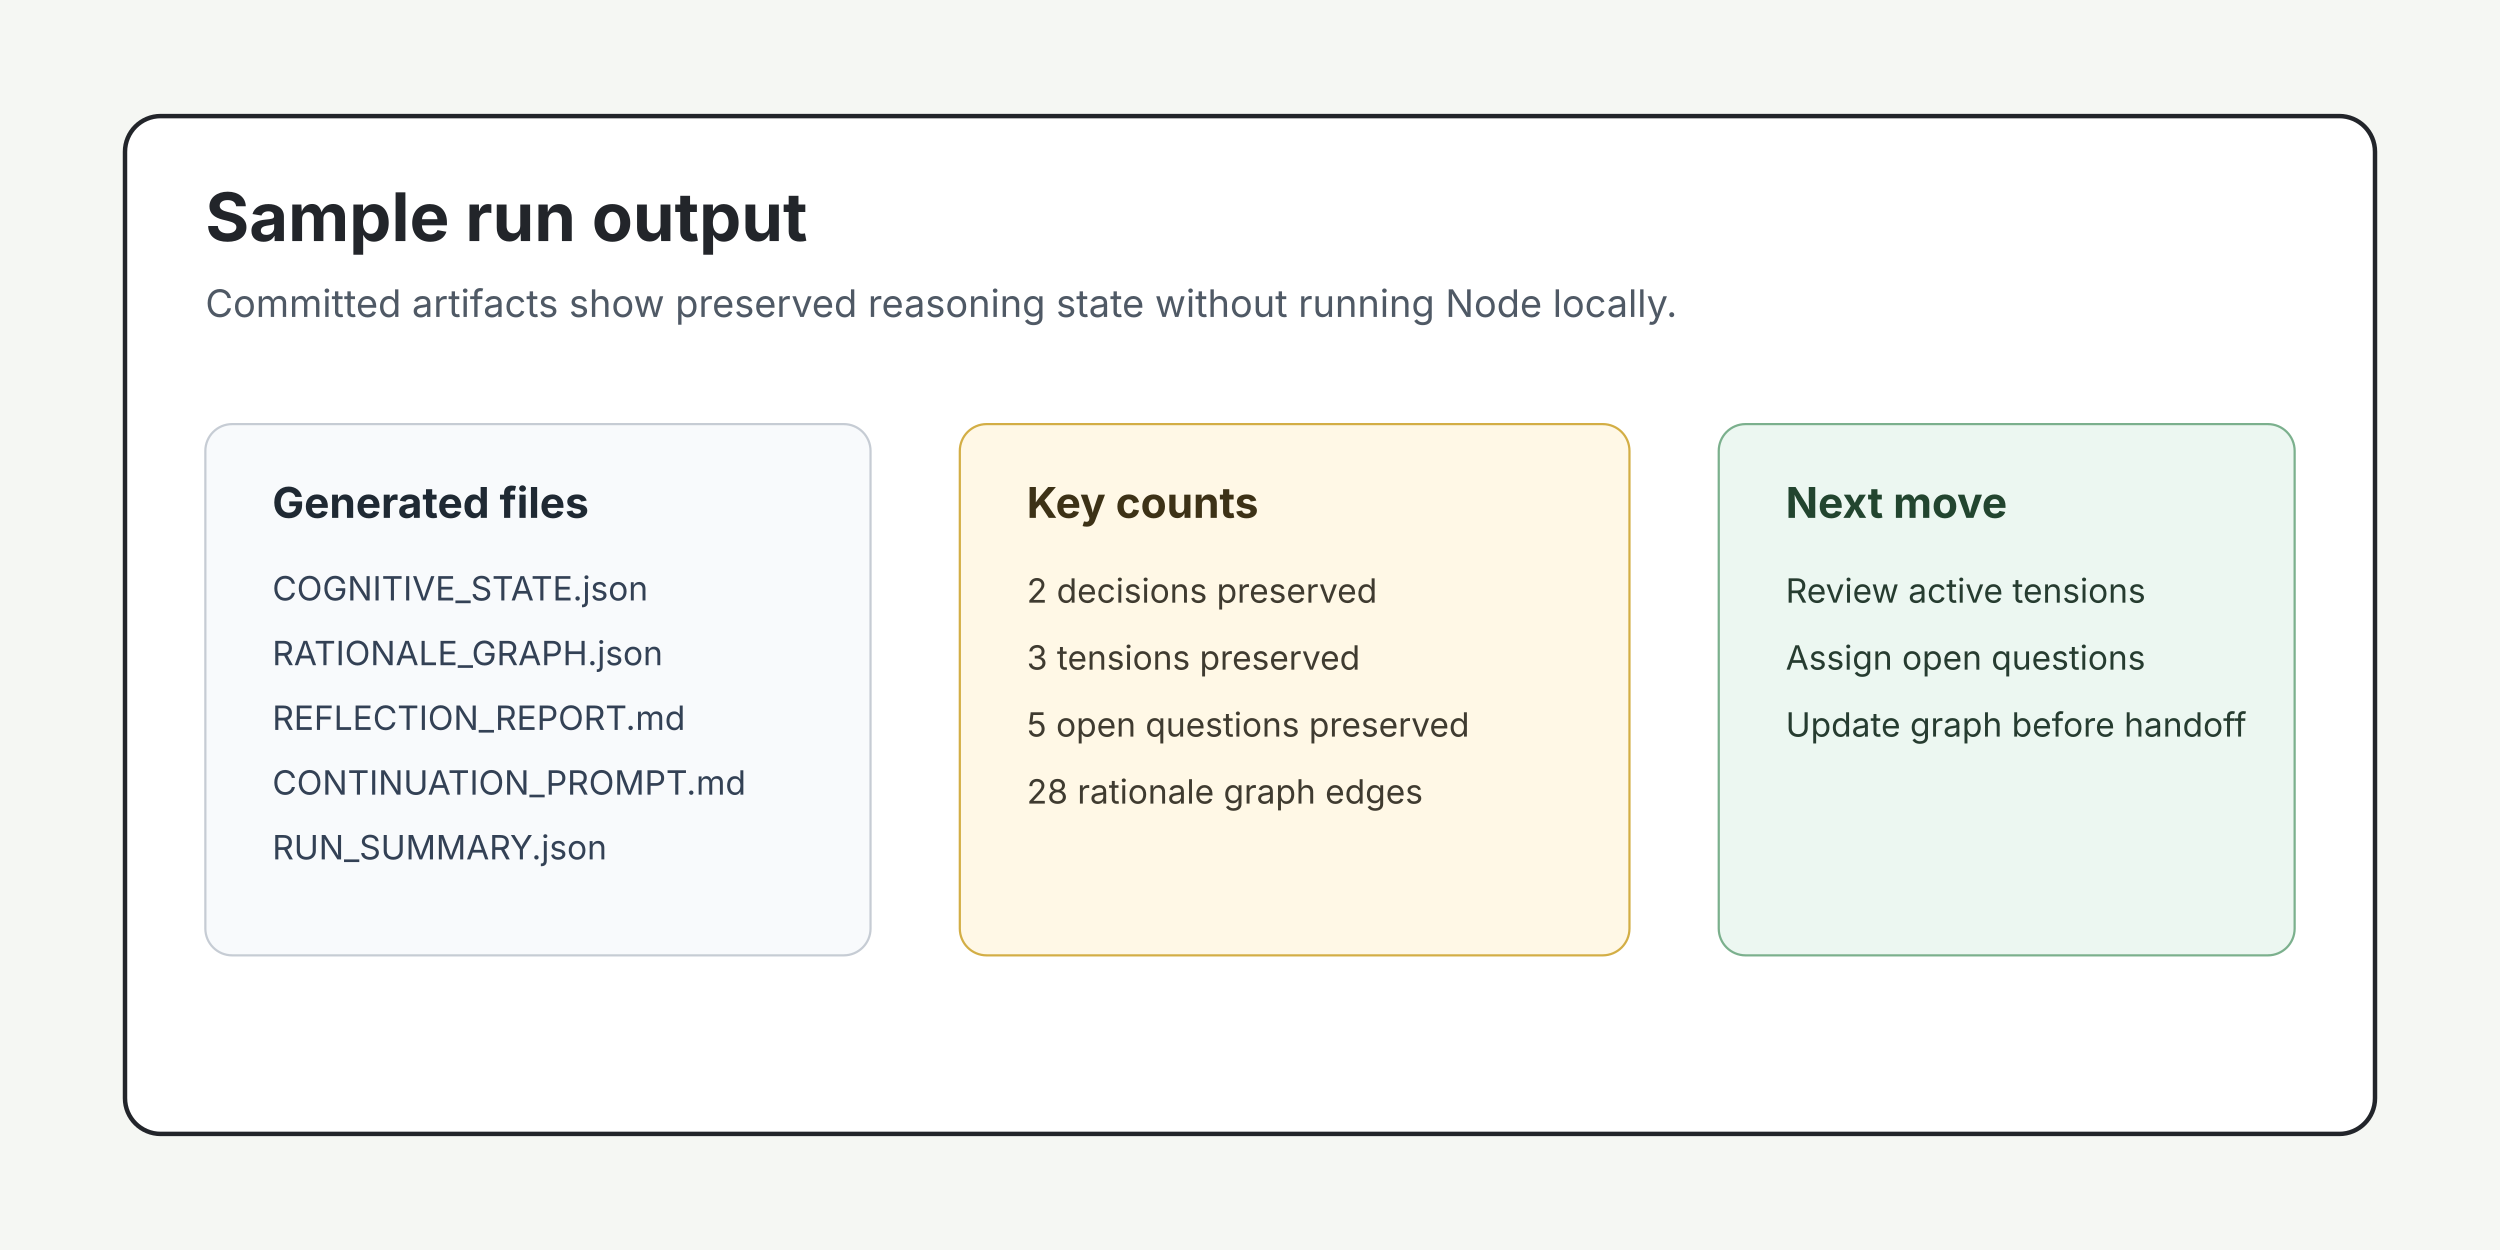
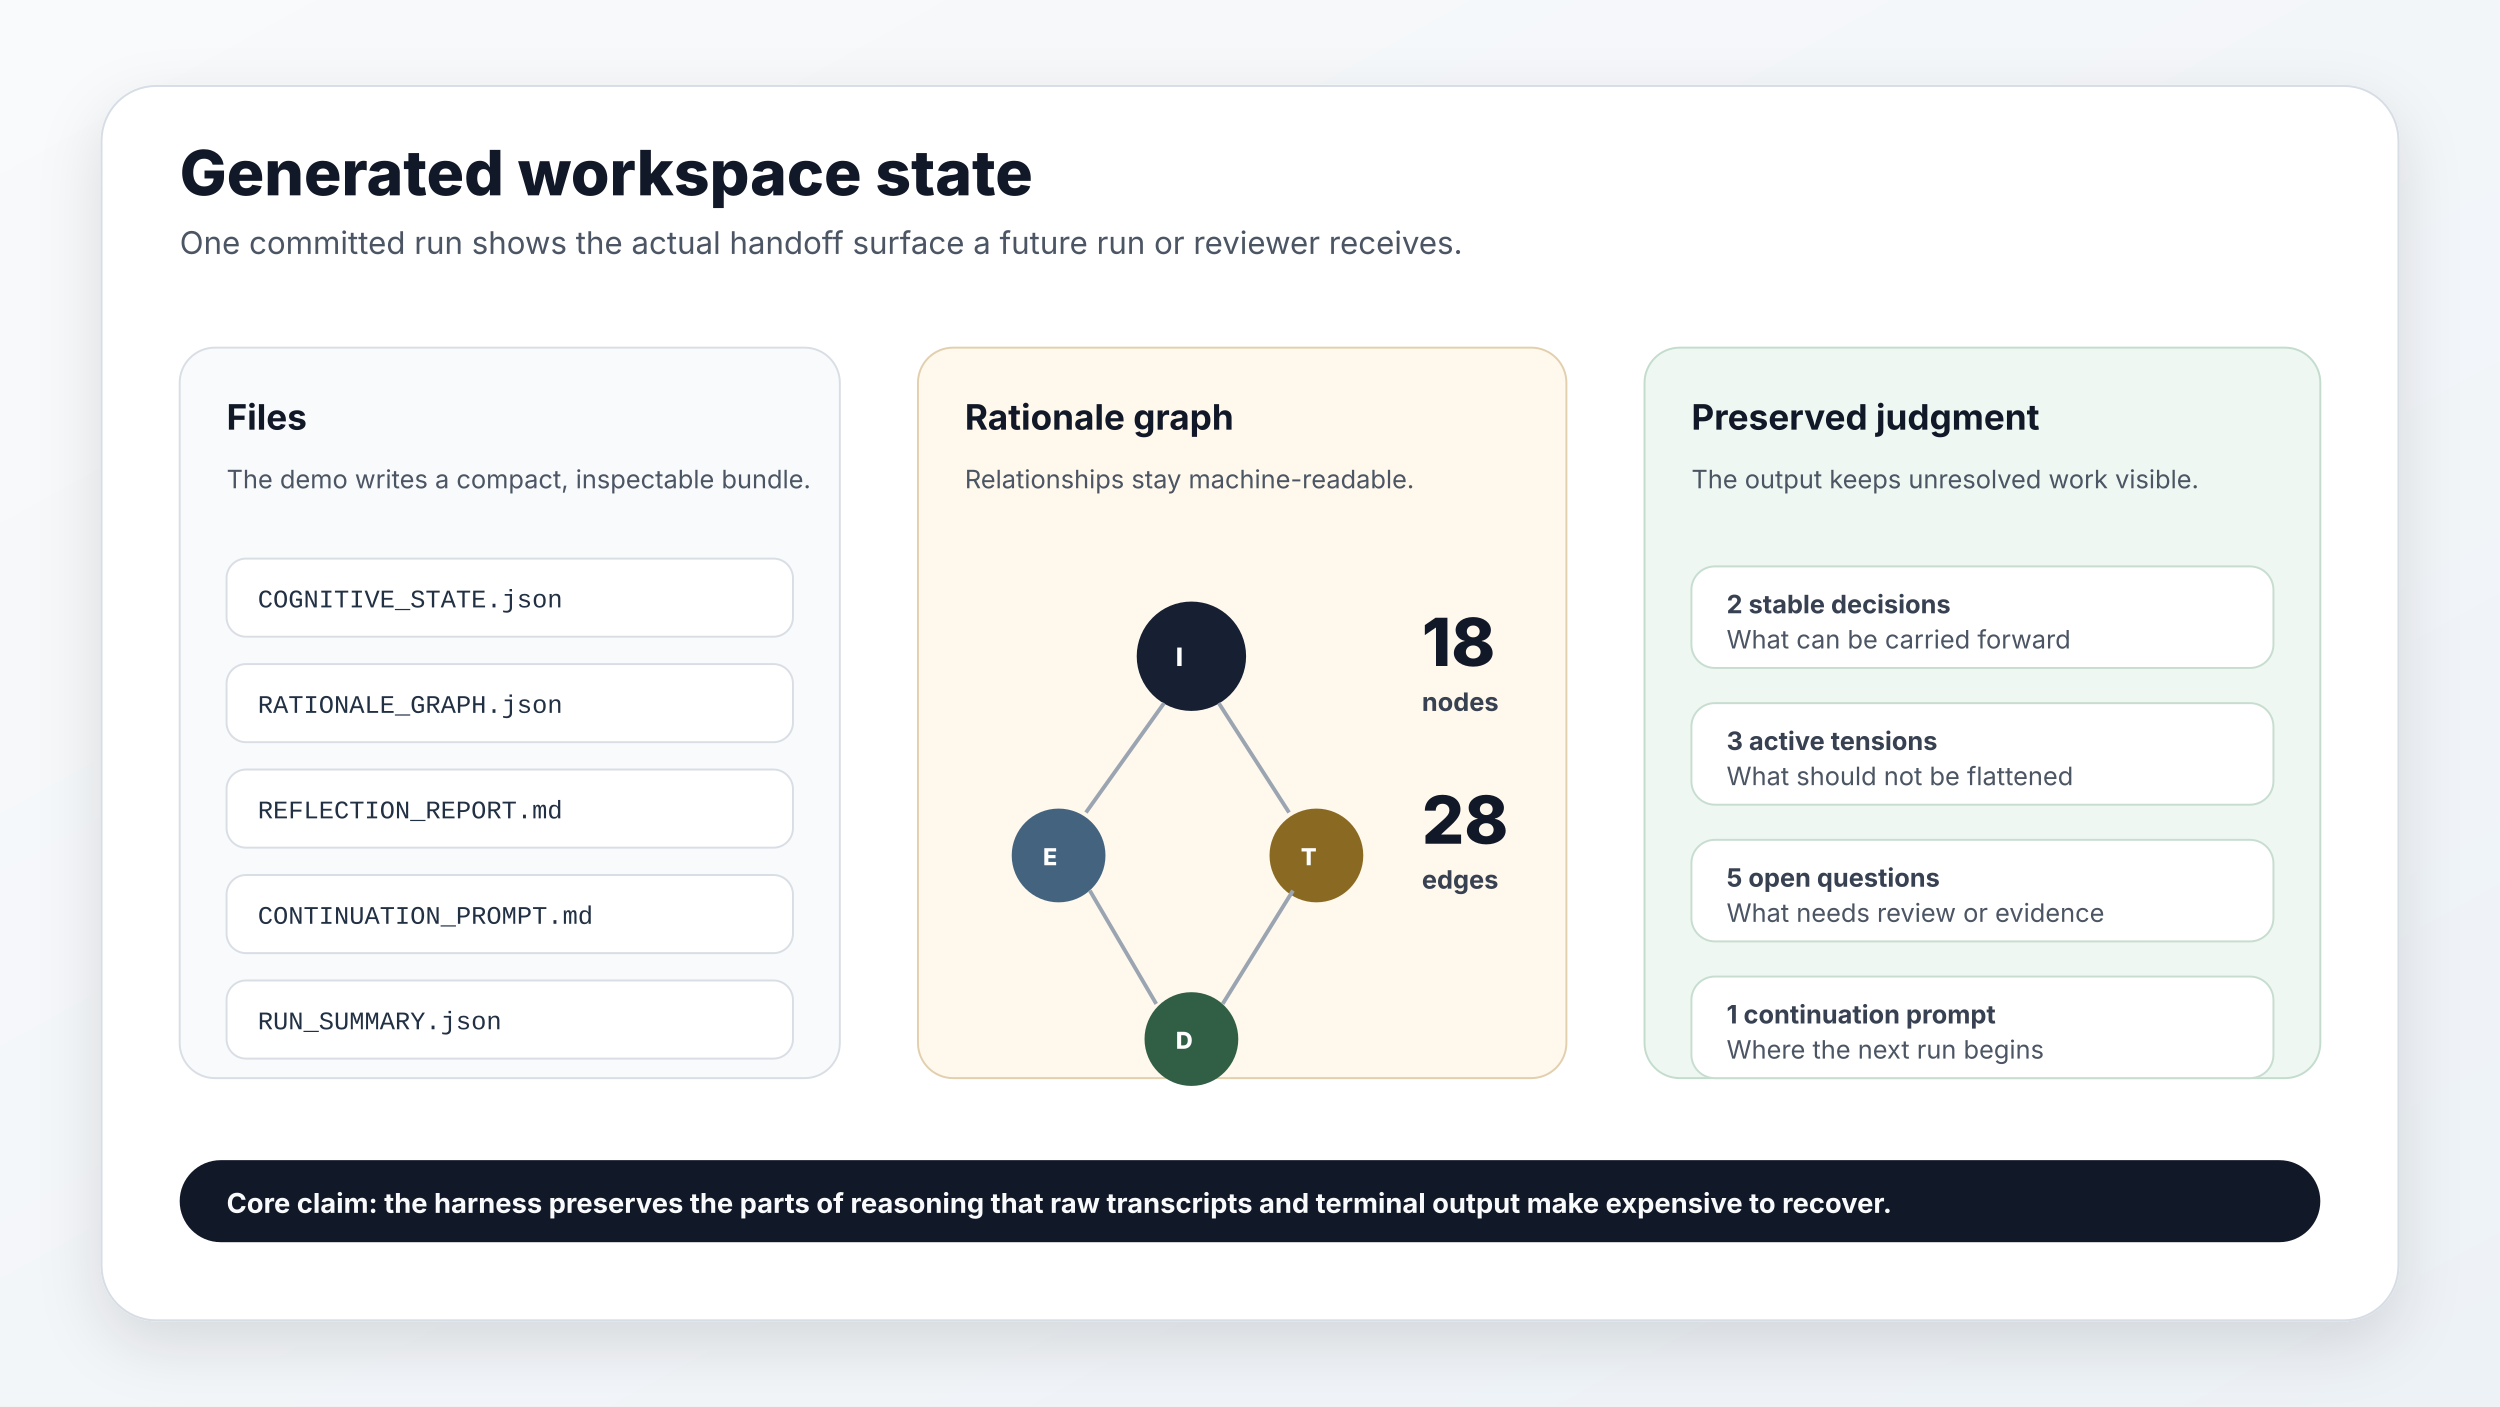
- <svg xmlns="http://www.w3.org/2000/svg" width="1120" height="560" viewBox="0 0 1120 560" role="img" aria-labelledby="title desc">
-   <rect width="1120" height="560" fill="#f5f7f3" />
-   <rect x="56" y="52" width="1008" height="456" rx="16" fill="#ffffff" stroke="#22252a" stroke-width="2" />
-   <text x="92" y="108" font-family="Inter, Arial, sans-serif" font-size="30" font-weight="700" fill="#22252a">Sample run output</text>
-   <text x="92" y="142" font-family="Inter, Arial, sans-serif" font-size="17" fill="#4f5965">Committed artifacts show preserved reasoning state without running Node locally.</text>
-   <g font-family="Inter, Arial, sans-serif">
-     <rect x="92" y="190" width="298" height="238" rx="12" fill="#f8fafc" stroke="#c6ccd4" />
-     <text x="122" y="232" font-size="19" font-weight="700" fill="#1f2933">Generated files</text>
-     <text x="122" y="269" font-size="15" fill="#334155">COGNITIVE_STATE.json</text>
-     <text x="122" y="298" font-size="15" fill="#334155">RATIONALE_GRAPH.json</text>
-     <text x="122" y="327" font-size="15" fill="#334155">REFLECTION_REPORT.md</text>
-     <text x="122" y="356" font-size="15" fill="#334155">CONTINUATION_PROMPT.md</text>
-     <text x="122" y="385" font-size="15" fill="#334155">RUN_SUMMARY.json</text>
-     <rect x="430" y="190" width="300" height="238" rx="12" fill="#fff8e6" stroke="#d3ae45" />
-     <text x="460" y="232" font-size="19" font-weight="700" fill="#3d3216">Key counts</text>
-     <text x="460" y="270" font-size="15" fill="#3f3b30">2 decisions preserved</text>
-     <text x="460" y="300" font-size="15" fill="#3f3b30">3 tensions preserved</text>
-     <text x="460" y="330" font-size="15" fill="#3f3b30">5 open questions preserved</text>
-     <text x="460" y="360" font-size="15" fill="#3f3b30">28 rationale graph edges</text>
-     <rect x="770" y="190" width="258" height="238" rx="12" fill="#ecf7f1" stroke="#7bb08d" />
-     <text x="800" y="232" font-size="19" font-weight="700" fill="#22452f">Next move</text>
-     <text x="800" y="270" font-size="15" fill="#263c30">Review active tensions</text>
-     <text x="800" y="300" font-size="15" fill="#263c30">Assign open questions</text>
-     <text x="800" y="330" font-size="15" fill="#263c30">Update graph before handoff</text>
+ <svg xmlns="http://www.w3.org/2000/svg" width="1280" height="720" viewBox="0 0 1280 720" role="img" aria-labelledby="title desc">
+   <defs>
+     <linearGradient id="bg" x1="0" y1="0" x2="1" y2="1">
+       <stop offset="0" stop-color="#f9fafb" />
+       <stop offset="1" stop-color="#edf2f7" />
+     </linearGradient>
+     <filter id="lift" x="-8%" y="-8%" width="116%" height="124%">
+       <feDropShadow dx="0" dy="12" stdDeviation="16" flood-color="#111827" flood-opacity="0.12" />
+     </filter>
+     <style>
+       text { font-family: Inter, ui-sans-serif, system-ui, -apple-system, BlinkMacSystemFont, "Segoe UI", Arial, sans-serif; }
+       .title { fill: #111827; font-size: 32px; font-weight: 760; }
+       .subtitle { fill: #4b5563; font-size: 16px; }
+       .h { fill: #111827; font-size: 18px; font-weight: 740; }
+       .label { fill: #374151; font-size: 13px; font-weight: 700; }
+       .body { fill: #4b5563; font-size: 13px; }
+       .mono { fill: #223044; font-size: 13px; font-family: "SFMono-Regular", Consolas, "Liberation Mono", monospace; }
+       .num { fill: #111827; font-size: 34px; font-weight: 780; }
+     </style>
+   </defs>
+   <rect width="1280" height="720" fill="url(#bg)" />
+   <rect x="52" y="44" width="1176" height="632" rx="28" fill="#ffffff" stroke="#d7dde5" filter="url(#lift)" />
+   <text x="92" y="100" class="title">Generated workspace state</text>
+   <text x="92" y="130" class="subtitle">One committed run shows the actual handoff surface a future run or reviewer receives.</text>
+   <g transform="translate(92 178)">
+     <rect width="338" height="374" rx="18" fill="#f8fafc" stroke="#d9dee5" />
+     <text x="24" y="42" class="h">Files</text>
+     <text x="24" y="72" class="body">The demo writes a compact, inspectable bundle.</text>
+     <g transform="translate(24 108)">
+       <rect width="290" height="40" rx="10" fill="#ffffff" stroke="#d9dee5" />
+       <text x="16" y="25" class="mono">COGNITIVE_STATE.json</text>
+       <rect y="54" width="290" height="40" rx="10" fill="#ffffff" stroke="#d9dee5" />
+       <text x="16" y="79" class="mono">RATIONALE_GRAPH.json</text>
+       <rect y="108" width="290" height="40" rx="10" fill="#ffffff" stroke="#d9dee5" />
+       <text x="16" y="133" class="mono">REFLECTION_REPORT.md</text>
+       <rect y="162" width="290" height="40" rx="10" fill="#ffffff" stroke="#d9dee5" />
+       <text x="16" y="187" class="mono">CONTINUATION_PROMPT.md</text>
+       <rect y="216" width="290" height="40" rx="10" fill="#ffffff" stroke="#d9dee5" />
+       <text x="16" y="241" class="mono">RUN_SUMMARY.json</text>
+     </g>
+   </g>
+   <g transform="translate(470 178)">
+     <rect width="332" height="374" rx="18" fill="#fff8ed" stroke="#e2cfae" />
+     <text x="24" y="42" class="h">Rationale graph</text>
+     <text x="24" y="72" class="body">Relationships stay machine-readable.</text>
+     <g transform="translate(30 118)">
+       <circle cx="110" cy="40" r="28" fill="#172033" />
+       <text x="102" y="45" fill="#ffffff" font-size="13" font-weight="800">I</text>
+       <circle cx="42" cy="142" r="24" fill="#44637f" />
+       <text x="34" y="147" fill="#ffffff" font-size="12" font-weight="800">E</text>
+       <circle cx="174" cy="142" r="24" fill="#8a6a22" />
+       <text x="166" y="147" fill="#ffffff" font-size="12" font-weight="800">T</text>
+       <circle cx="110" cy="236" r="24" fill="#315f45" />
+       <text x="102" y="241" fill="#ffffff" font-size="12" font-weight="800">D</text>
+       <path d="M96 64 L56 120" stroke="#9aa5b1" stroke-width="2" />
+       <path d="M124 64 L160 120" stroke="#9aa5b1" stroke-width="2" />
+       <path d="M58 160 L92 218" stroke="#9aa5b1" stroke-width="2" />
+       <path d="M162 160 L126 218" stroke="#9aa5b1" stroke-width="2" />
+       <text x="228" y="45" class="num">18</text>
+       <text x="228" y="68" class="label">nodes</text>
+       <text x="228" y="136" class="num">28</text>
+       <text x="228" y="159" class="label">edges</text>
+     </g>
+   </g>
+   <g transform="translate(842 178)">
+     <rect width="346" height="374" rx="18" fill="#eef7f2" stroke="#c4dccd" />
+     <text x="24" y="42" class="h">Preserved judgment</text>
+     <text x="24" y="72" class="body">The output keeps unresolved work visible.</text>
+     <g transform="translate(24 112)">
+       <rect width="298" height="52" rx="12" fill="#ffffff" stroke="#c7ddd0" />
+       <text x="18" y="24" class="label">2 stable decisions</text>
+       <text x="18" y="42" class="body">What can be carried forward</text>
+       <rect y="70" width="298" height="52" rx="12" fill="#ffffff" stroke="#c7ddd0" />
+       <text x="18" y="94" class="label">3 active tensions</text>
+       <text x="18" y="112" class="body">What should not be flattened</text>
+       <rect y="140" width="298" height="52" rx="12" fill="#ffffff" stroke="#c7ddd0" />
+       <text x="18" y="164" class="label">5 open questions</text>
+       <text x="18" y="182" class="body">What needs review or evidence</text>
+       <rect y="210" width="298" height="52" rx="12" fill="#ffffff" stroke="#c7ddd0" />
+       <text x="18" y="234" class="label">1 continuation prompt</text>
+       <text x="18" y="252" class="body">Where the next run begins</text>
+     </g>
+   </g>
+   <g transform="translate(92 594)">
+     <rect width="1096" height="42" rx="21" fill="#111827" />
+     <text x="24" y="27" fill="#f9fafb" font-size="14" font-weight="700">Core claim: the harness preserves the parts of reasoning that raw transcripts and terminal output make expensive to recover.</text>
  </g>
</svg>
